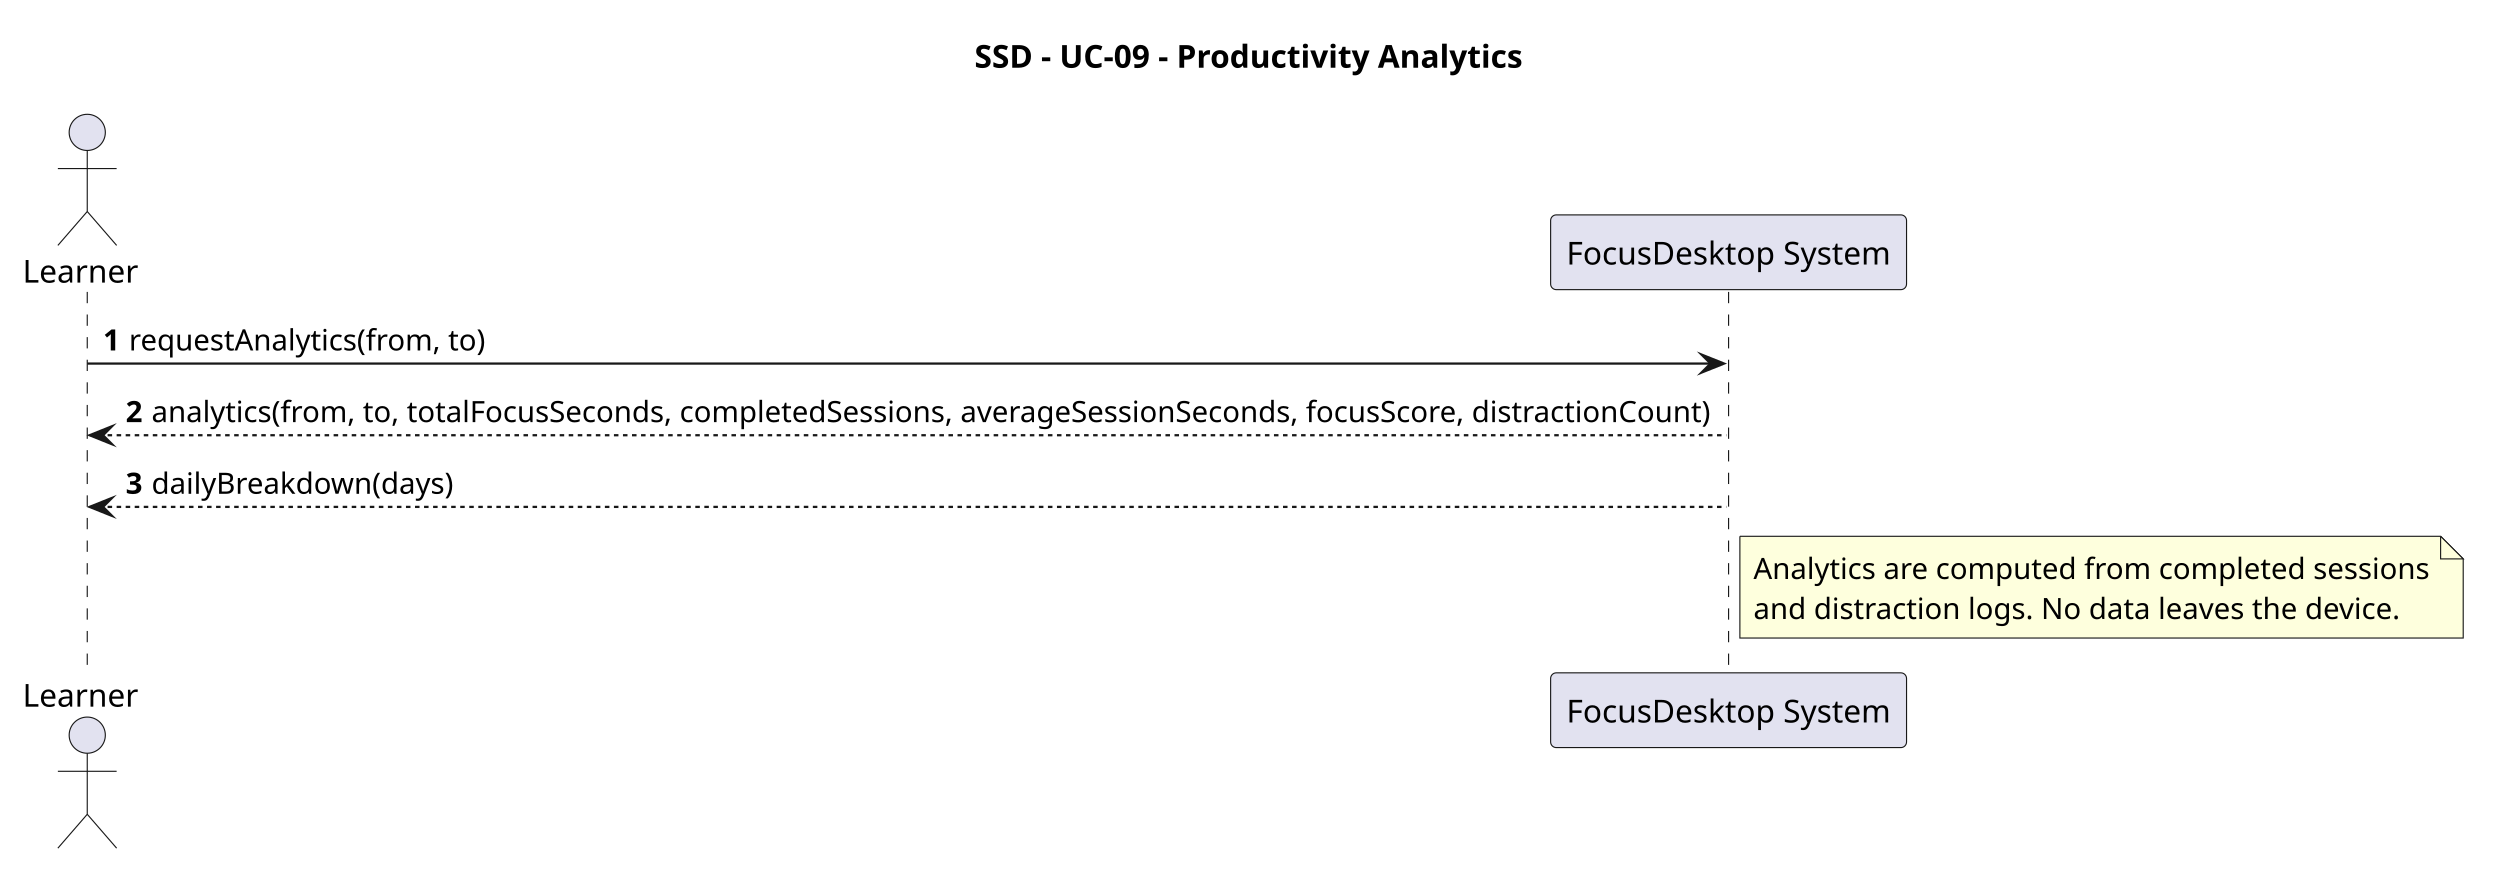
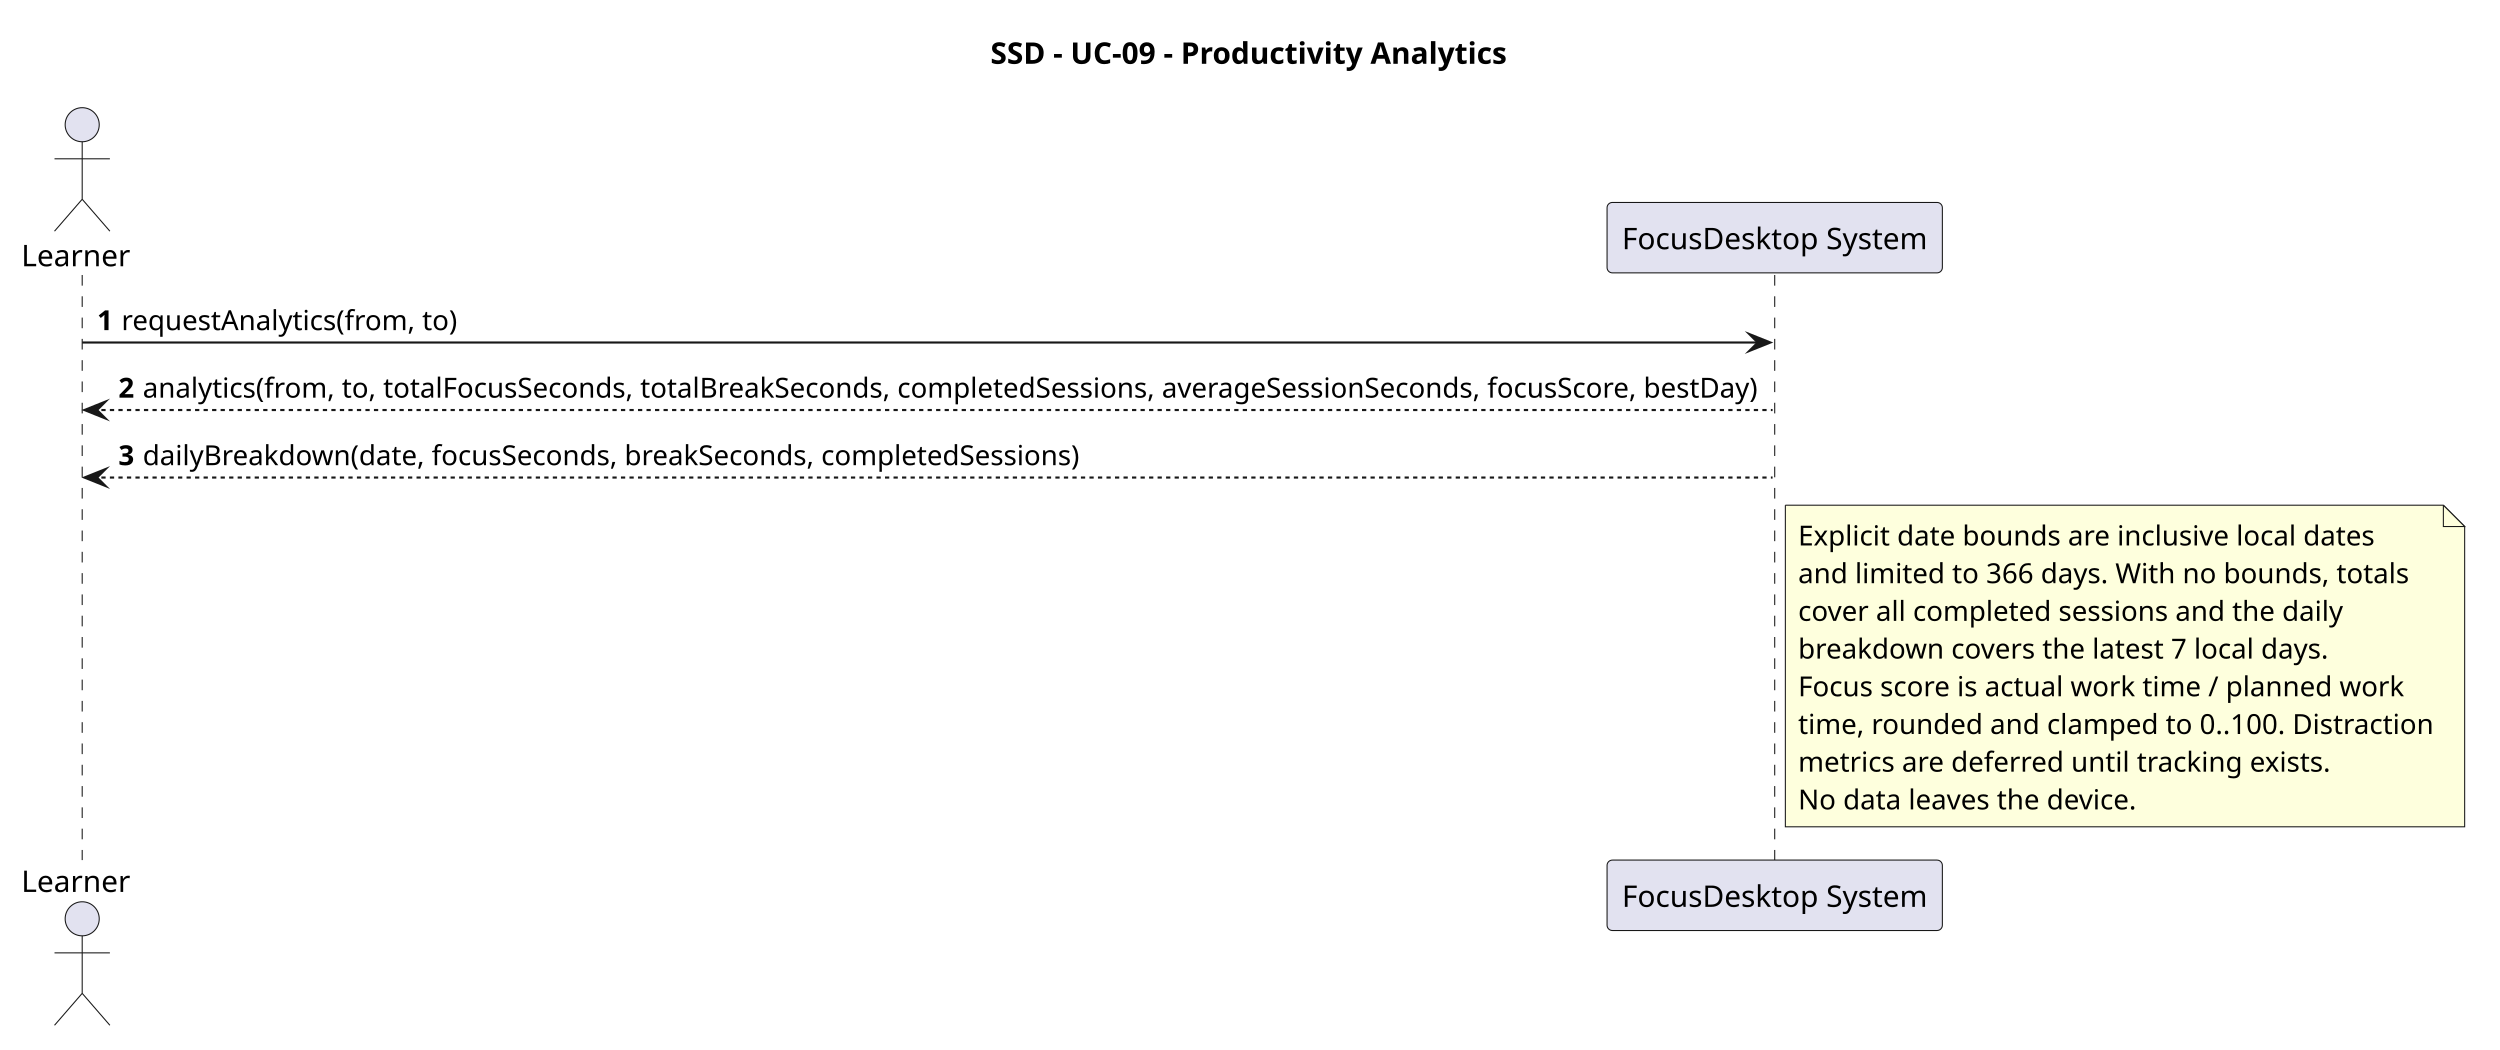
- <svg xmlns="http://www.w3.org/2000/svg" version="1.1" data-diagram-type="SEQUENCE" style="width:1106px;height:387px;background:#FFFFFF;" width="1106px" height="387px" viewBox="0 0 1106 387" zoomAndPan="magnify" preserveAspectRatio="none" contentStyleType="text/css">
+ <svg xmlns="http://www.w3.org/2000/svg" version="1.1" data-diagram-type="SEQUENCE" style="width:1174px;height:493px;background:#FFFFFF;" width="1174px" height="493px" viewBox="0 0 1174 493" zoomAndPan="magnify" preserveAspectRatio="none" contentStyleType="text/css">
  <defs />
  <g font-family="sans-serif" lengthAdjust="spacing">
    <g class="title" data-source-line="1">
-       <text x="431.116" y="29.966" fill="#000" font-size="14" textLength="242.143" font-weight="700">SSD - UC-09 - Productivity Analytics</text>
+       <text x="465.118" y="29.966" fill="#000" font-size="14" textLength="242.143" font-weight="700">SSD - UC-09 - Productivity Analytics</text>
    </g>
    <g>
-       <rect x="35.099" y="129.136" width="8" height="168.53" fill="#000" fill-opacity="0" />
-       <line x1="38.599" y1="129.136" x2="38.599" y2="297.666" style="stroke:#181818;stroke-width:0.5;stroke-dasharray:5,5;" />
+       <rect x="35.099" y="129.136" width="8" height="274.766" fill="#000" fill-opacity="0" />
+       <line x1="38.599" y1="129.136" x2="38.599" y2="403.902" style="stroke:#181818;stroke-width:0.5;stroke-dasharray:5,5;" />
    </g>
    <g>
-       <rect x="761.225" y="129.136" width="8" height="168.53" fill="#000" fill-opacity="0" />
-       <line x1="764.725" y1="129.136" x2="764.725" y2="297.666" style="stroke:#181818;stroke-width:0.5;stroke-dasharray:5,5;" />
+       <rect x="829.904" y="129.136" width="8" height="274.766" fill="#000" fill-opacity="0" />
+       <line x1="833.404" y1="129.136" x2="833.404" y2="403.902" style="stroke:#181818;stroke-width:0.5;stroke-dasharray:5,5;" />
    </g>
    <text x="10" y="125.034" fill="#000" font-size="14" textLength="51.198">Learner</text>
    <ellipse cx="38.599" cy="58.568" rx="8" ry="8" fill="#E2E2F0" style="stroke:#181818;stroke-width:0.5;" />
    <path d="M38.599,66.568 L38.599,93.568 M25.599,74.568 L51.599,74.568 M38.599,93.568 L25.599,108.568 M38.599,93.568 L51.599,108.568" style="stroke:#181818;stroke-width:0.5;" fill="none" />
-     <rect x="685.997" y="95.068" width="157.457" height="33.068" fill="#E2E2F0" style="stroke:#181818;stroke-width:0.5;" rx="2.5" ry="2.5" />
-     <text x="692.997" y="117.034" fill="#000" font-size="14" textLength="143.457">FocusDesktop System</text>
-     <text x="10" y="312.632" fill="#000" font-size="14" textLength="51.198">Learner</text>
-     <ellipse cx="38.599" cy="325.234" rx="8" ry="8" fill="#E2E2F0" style="stroke:#181818;stroke-width:0.5;" />
-     <path d="M38.599,333.234 L38.599,360.234 M25.599,341.234 L51.599,341.234 M38.599,360.234 L25.599,375.234 M38.599,360.234 L51.599,375.234" style="stroke:#181818;stroke-width:0.5;" fill="none" />
-     <rect x="685.997" y="297.666" width="157.457" height="33.068" fill="#E2E2F0" style="stroke:#181818;stroke-width:0.5;" rx="2.5" ry="2.5" />
-     <text x="692.997" y="319.632" fill="#000" font-size="14" textLength="143.457">FocusDesktop System</text>
-     <polygon points="752.725,156.842,762.725,160.842,752.725,164.842,756.725,160.842" fill="#181818" style="stroke:#181818;stroke-width:1;stroke-linejoin:miter;stroke-miterlimit:10;" />
-     <line x1="38.599" y1="160.842" x2="758.725" y2="160.842" style="stroke:#181818;stroke-width:1;" />
+     <rect x="754.676" y="95.068" width="157.457" height="33.068" fill="#E2E2F0" style="stroke:#181818;stroke-width:0.5;" rx="2.5" ry="2.5" />
+     <text x="761.676" y="117.034" fill="#000" font-size="14" textLength="143.457">FocusDesktop System</text>
+     <text x="10" y="418.868" fill="#000" font-size="14" textLength="51.198">Learner</text>
+     <ellipse cx="38.599" cy="431.47" rx="8" ry="8" fill="#E2E2F0" style="stroke:#181818;stroke-width:0.5;" />
+     <path d="M38.599,439.47 L38.599,466.47 M25.599,447.47 L51.599,447.47 M38.599,466.47 L25.599,481.47 M38.599,466.47 L51.599,481.47" style="stroke:#181818;stroke-width:0.5;" fill="none" />
+     <rect x="754.676" y="403.902" width="157.457" height="33.068" fill="#E2E2F0" style="stroke:#181818;stroke-width:0.5;" rx="2.5" ry="2.5" />
+     <text x="761.676" y="425.868" fill="#000" font-size="14" textLength="143.457">FocusDesktop System</text>
+     <polygon points="821.404,156.842,831.404,160.842,821.404,164.842,825.404,160.842" fill="#181818" style="stroke:#181818;stroke-width:1;stroke-linejoin:miter;stroke-miterlimit:10;" />
+     <line x1="38.599" y1="160.842" x2="827.404" y2="160.842" style="stroke:#181818;stroke-width:1;" />
    <text x="45.599" y="155.033" fill="#000" font-size="13" font-weight="700">1</text>
    <text x="57.035" y="155.033" fill="#000" font-size="13" textLength="158.197">requestAnalytics(from, to)</text>
    <polygon points="49.599,188.548,39.599,192.548,49.599,196.548,45.599,192.548" fill="#181818" style="stroke:#181818;stroke-width:1;stroke-linejoin:miter;stroke-miterlimit:10;" />
-     <line x1="43.599" y1="192.548" x2="763.725" y2="192.548" style="stroke:#181818;stroke-width:1;stroke-dasharray:2,2;" />
+     <line x1="43.599" y1="192.548" x2="832.404" y2="192.548" style="stroke:#181818;stroke-width:1;stroke-dasharray:2,2;" />
    <text x="55.599" y="186.739" fill="#000" font-size="13" font-weight="700">2</text>
-     <text x="67.035" y="186.739" fill="#000" font-size="13" textLength="690.69">analytics(from, to, totalFocusSeconds, completedSessions, averageSessionSeconds, focusScore, distractionCount)</text>
+     <text x="67.035" y="186.739" fill="#000" font-size="13" textLength="759.37">analytics(from, to, totalFocusSeconds, totalBreakSeconds, completedSessions, averageSessionSeconds, focusScore, bestDay)</text>
    <polygon points="49.599,220.254,39.599,224.254,49.599,228.254,45.599,224.254" fill="#181818" style="stroke:#181818;stroke-width:1;stroke-linejoin:miter;stroke-miterlimit:10;" />
-     <line x1="43.599" y1="224.254" x2="763.725" y2="224.254" style="stroke:#181818;stroke-width:1;stroke-dasharray:2,2;" />
+     <line x1="43.599" y1="224.254" x2="832.404" y2="224.254" style="stroke:#181818;stroke-width:1;stroke-dasharray:2,2;" />
    <text x="55.599" y="218.445" fill="#000" font-size="13" font-weight="700">3</text>
-     <text x="67.035" y="218.445" fill="#000" font-size="13" textLength="134.069">dailyBreakdown(days)</text>
-     <path d="M769.725,237.254 L769.725,282.254 L1089.725,282.254 L1089.725,247.254 L1079.725,237.254 L769.725,237.254" style="stroke:#181818;stroke-width:0.5;" fill="#FEFFDD" />
-     <path d="M1079.725,237.254 L1079.725,247.254 L1089.725,247.254 L1079.725,237.254" style="stroke:#181818;stroke-width:0.5;" fill="#FEFFDD" />
-     <text x="775.725" y="256.151" fill="#000" font-size="13" textLength="299.65">Analytics are computed from completed sessions</text>
-     <text x="775.725" y="273.857" fill="#000" font-size="13" textLength="286.585">and distraction logs. No data leaves the device.</text>
+     <text x="67.035" y="218.445" fill="#000" font-size="13" textLength="440.622">dailyBreakdown(date, focusSeconds, breakSeconds, completedSessions)</text>
+     <path d="M838.404,237.254 L838.404,388.254 L1157.404,388.254 L1157.404,247.254 L1147.404,237.254 L838.404,237.254" style="stroke:#181818;stroke-width:0.5;" fill="#FEFFDD" />
+     <path d="M1147.404,237.254 L1147.404,247.254 L1157.404,247.254 L1147.404,237.254" style="stroke:#181818;stroke-width:0.5;" fill="#FEFFDD" />
+     <text x="844.404" y="256.151" fill="#000" font-size="13" textLength="271.011">Explicit date bounds are inclusive local dates</text>
+     <text x="844.404" y="273.857" fill="#000" font-size="13" textLength="286.923">and limited to 366 days. With no bounds, totals</text>
+     <text x="844.404" y="291.563" fill="#000" font-size="13" textLength="256.152">cover all completed sessions and the daily</text>
+     <text x="844.404" y="309.269" fill="#000" font-size="13" textLength="249.782">breakdown covers the latest 7 local days.</text>
+     <text x="844.404" y="326.975" fill="#000" font-size="13" textLength="284.869">Focus score is actual work time / planned work</text>
+     <text x="844.404" y="344.681" fill="#000" font-size="13" textLength="298.974">time, rounded and clamped to 0..100. Distraction</text>
+     <text x="844.404" y="362.387" fill="#000" font-size="13" textLength="251.043">metrics are deferred until tracking exists.</text>
+     <text x="844.404" y="380.093" fill="#000" font-size="13" textLength="159.081">No data leaves the device.</text>
  </g>
</svg>
